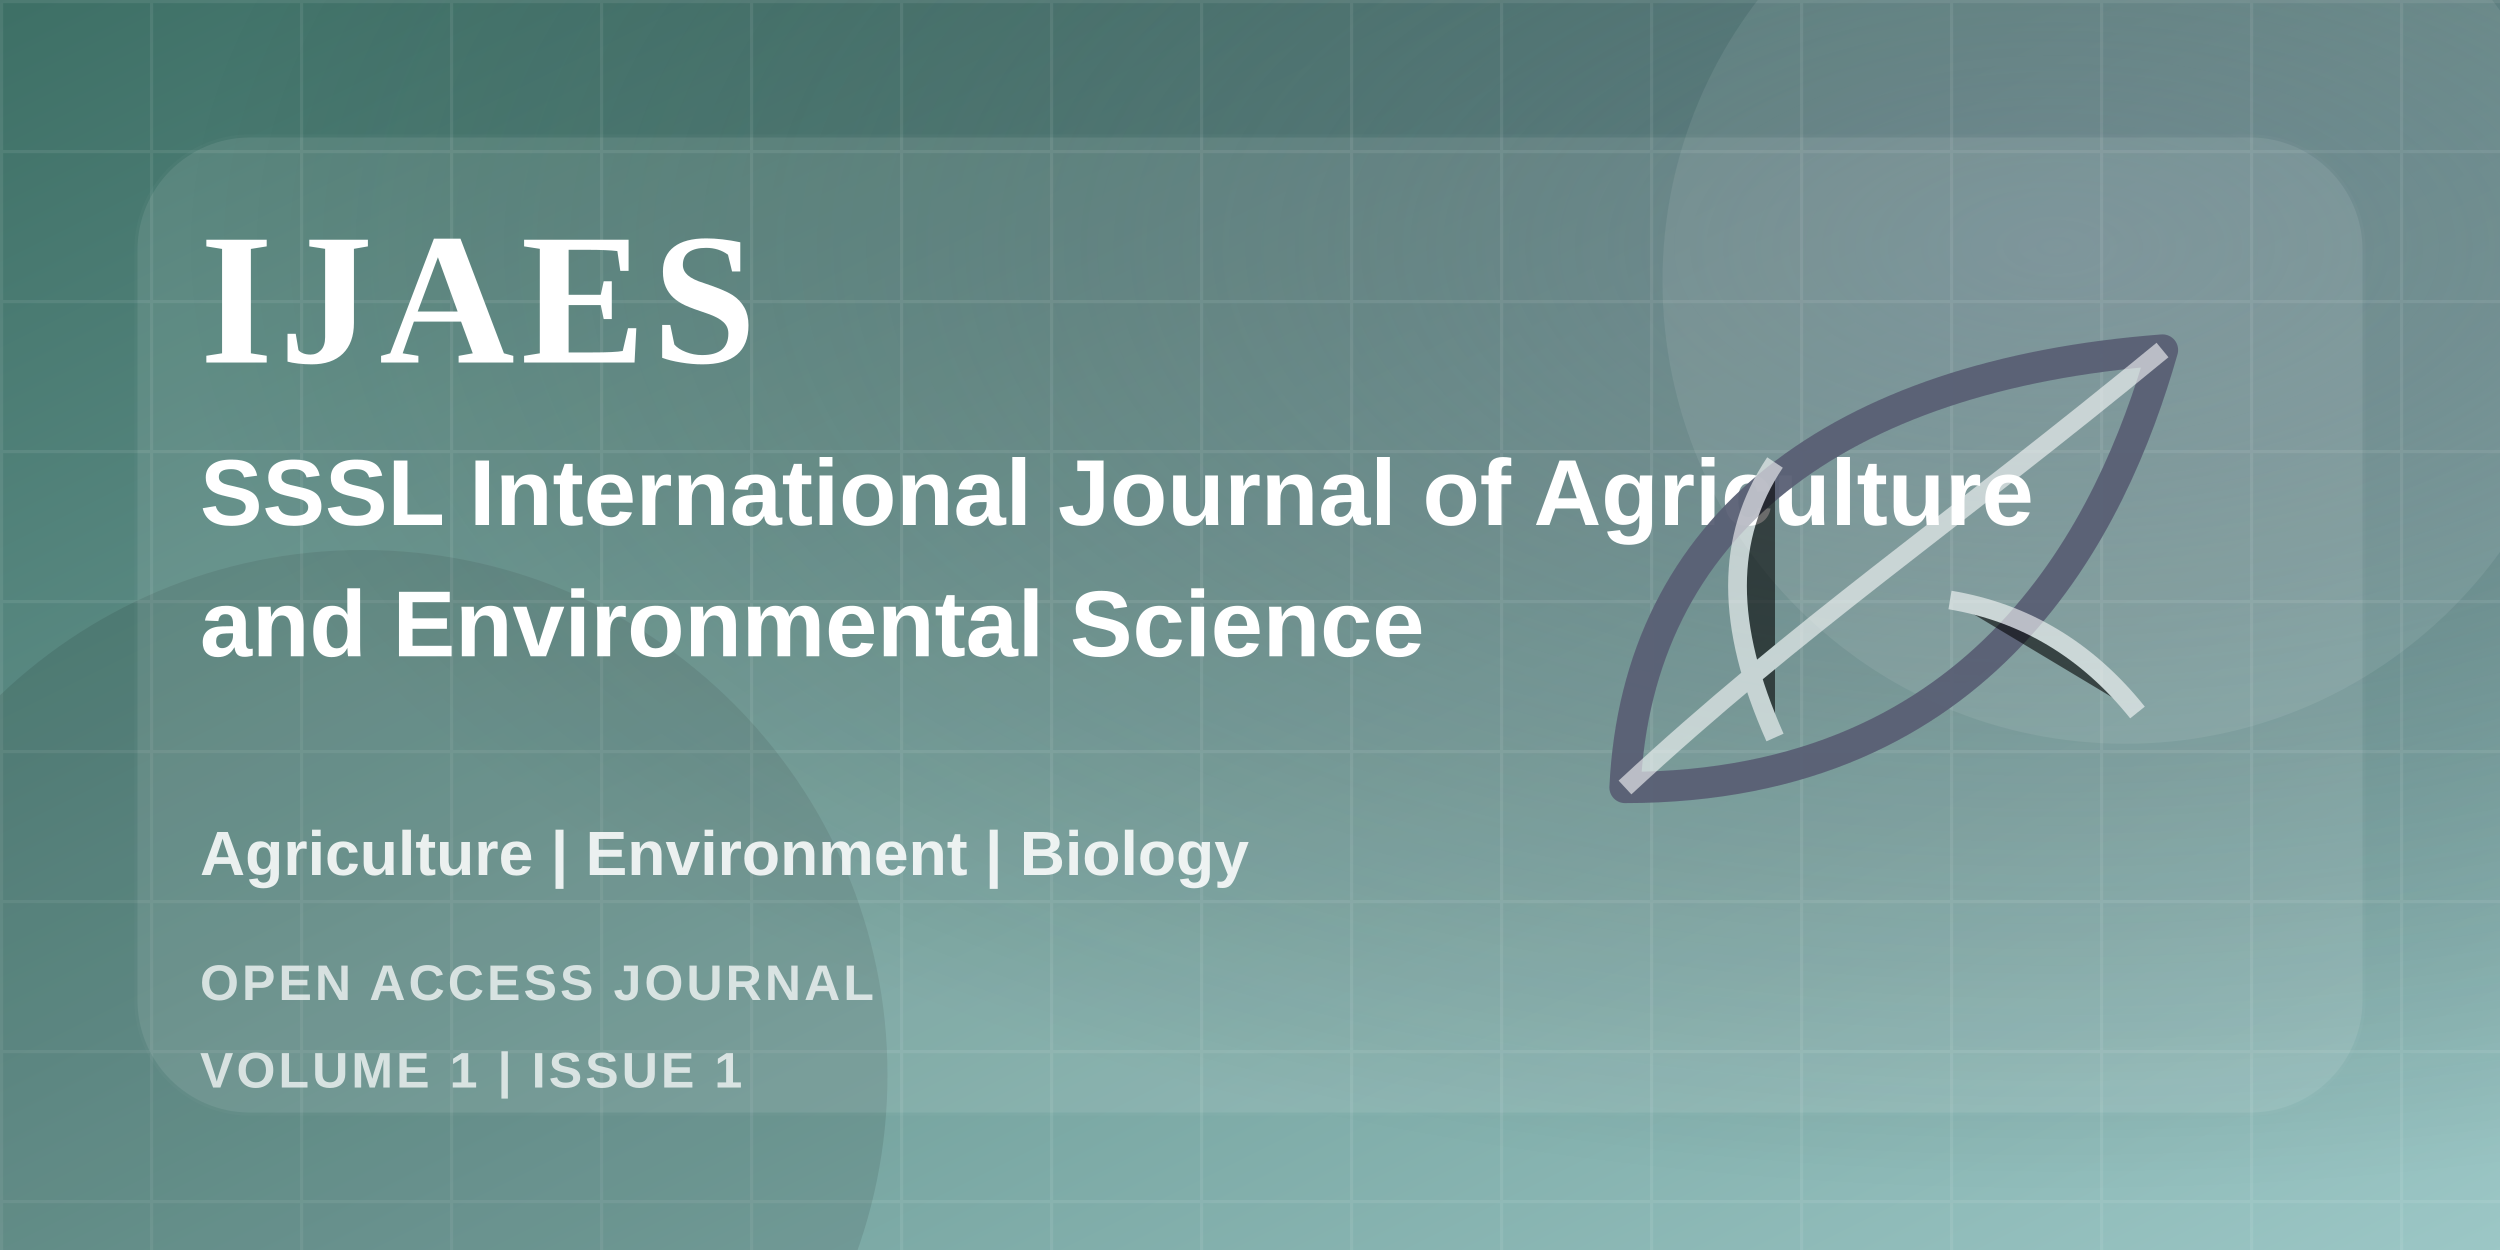
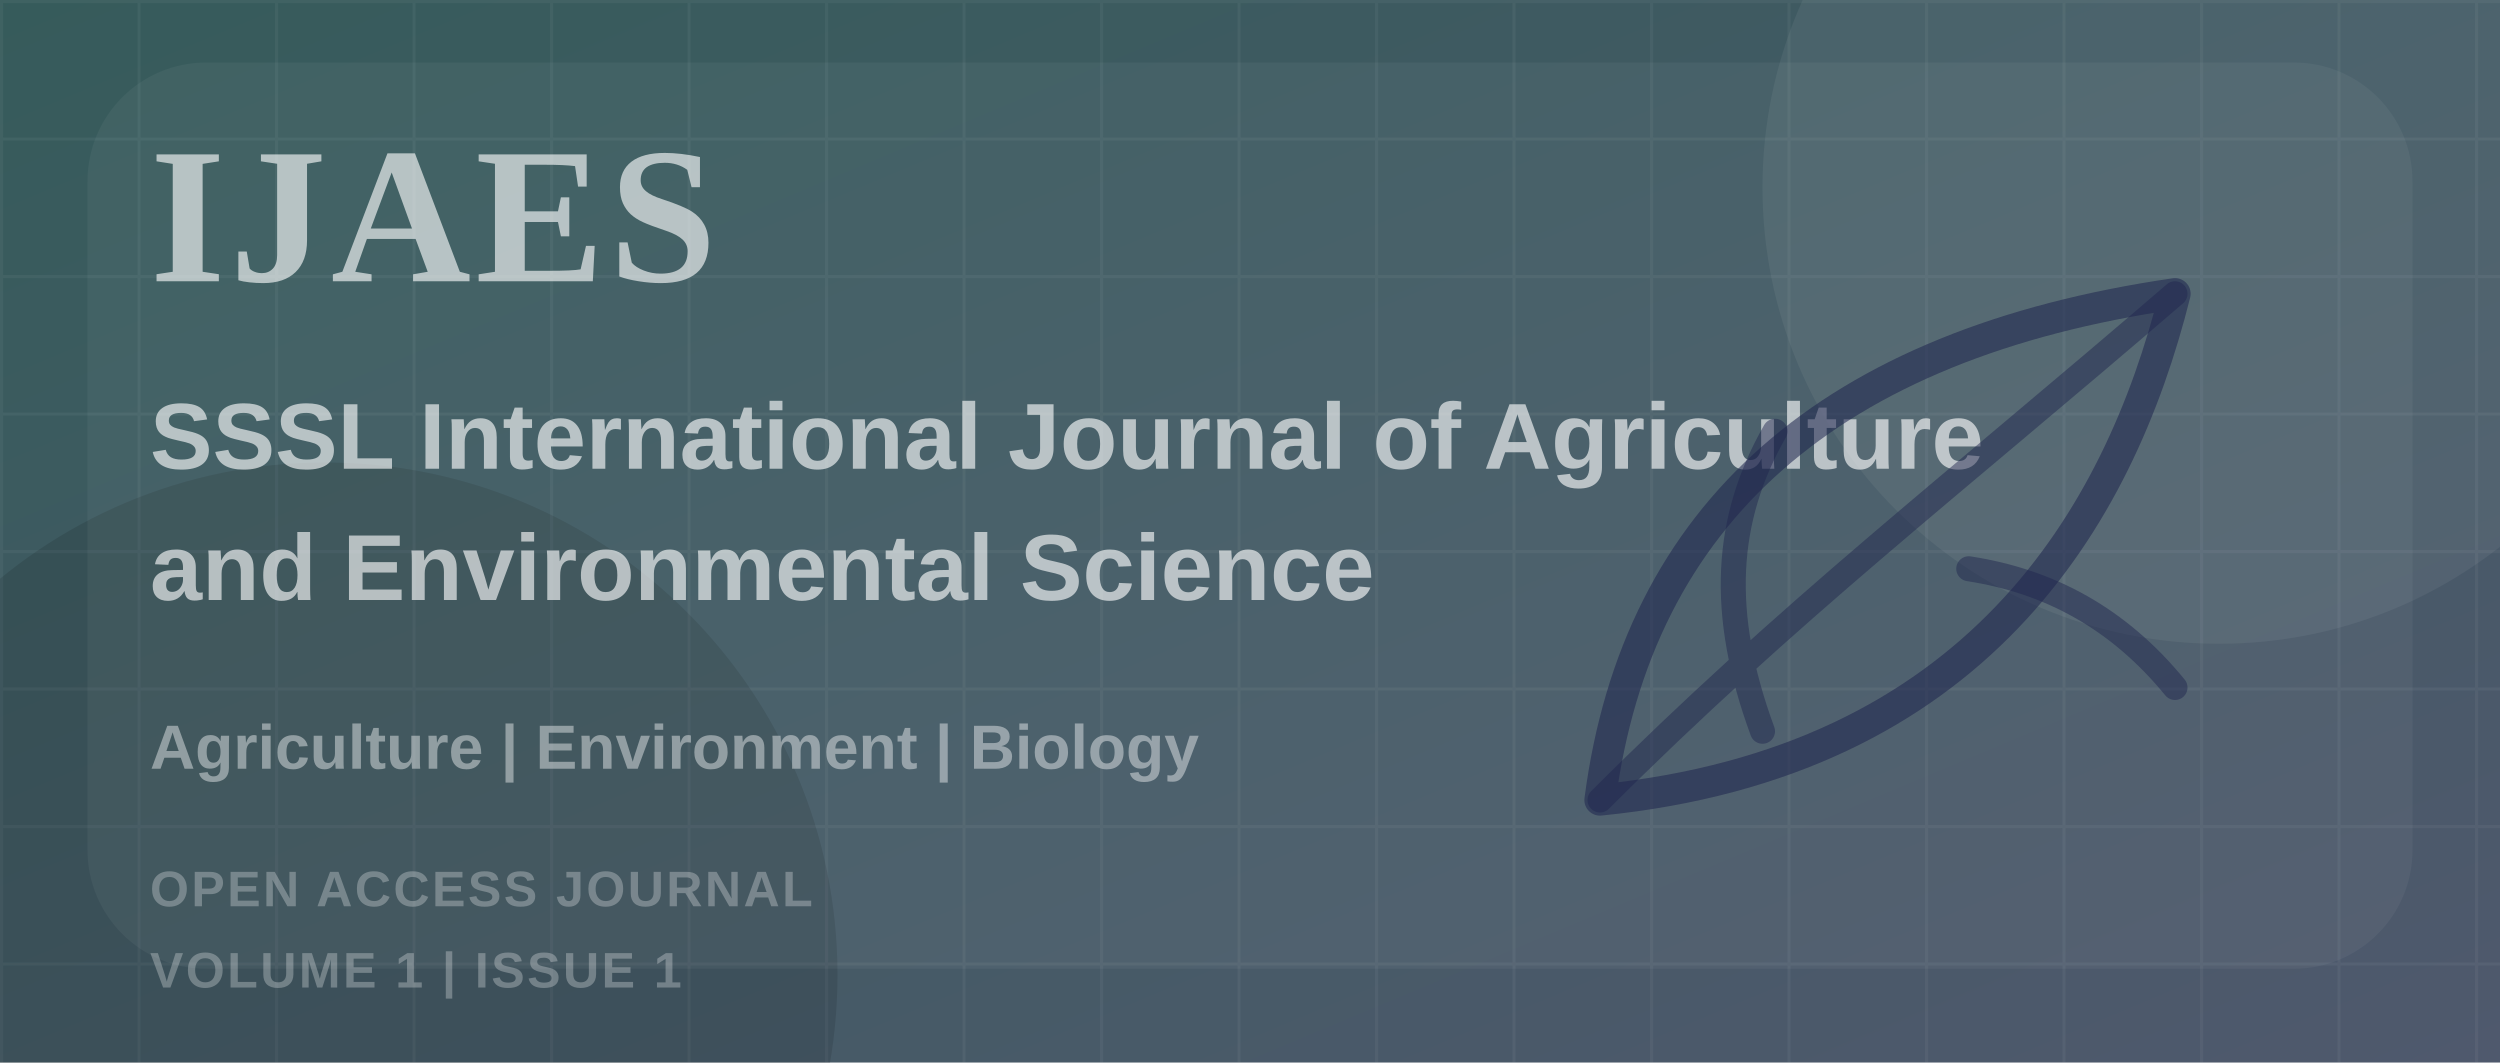
- <svg xmlns="http://www.w3.org/2000/svg" viewBox="0 0 400 200" role="img" aria-labelledby="title-IJAES desc-IJAES">
+ <svg xmlns="http://www.w3.org/2000/svg" viewBox="0 0 400 170" role="img" aria-labelledby="title-IJAES desc-IJAES">
  <defs>
-     <linearGradient id="coverGrad6" x1="0%" y1="0%" x2="100%" y2="100%">
-       <stop offset="0%" stop-color="#3d6f65" />
-       <stop offset="100%" stop-color="#9cc7c6" />
+     <linearGradient id="journalBanner6" x1="0%" y1="0%" x2="100%" y2="100%">
+       <stop offset="0%" stop-color="#365b5b" />
+       <stop offset="100%" stop-color="#4f596d" />
    </linearGradient>
-     <radialGradient id="glow6" cx="82%" cy="20%" r="75%">
-       <stop offset="0%" stop-color="#596075" stop-opacity="0.45" />
-       <stop offset="100%" stop-color="#000000" stop-opacity="0" />
-     </radialGradient>
-     <pattern id="grid6" width="24" height="24" patternUnits="userSpaceOnUse">
-       <path d="M24 0H0V24" fill="none" stroke="#ffffff" stroke-opacity="0.08" stroke-width="1" />
+     <pattern id="grid6" width="22" height="22" patternUnits="userSpaceOnUse">
+       <path d="M22 0H0V22" fill="none" stroke="#ffffff" stroke-opacity="0.045" stroke-width="1" />
    </pattern>
    <style>
-       .code { font-family: Georgia, 'Times New Roman', serif; font-size: 30px; font-weight: 800; letter-spacing: 1px; fill: #ffffff; }
-       .title { font-family: 'Outfit', 'Segoe UI', Arial, sans-serif; font-size: 15px; font-weight: 800; fill: #ffffff; }
-       .subject { font-family: 'Poppins', 'Segoe UI', Arial, sans-serif; font-size: 10px; font-weight: 700; fill: rgba(255,255,255,0.86); }
-       .meta { font-family: 'Poppins', 'Segoe UI', Arial, sans-serif; font-size: 8px; font-weight: 700; fill: rgba(255,255,255,0.72); letter-spacing: 0.5px; }
+       .code { font-family: Georgia, 'Times New Roman', serif; font-size: 31px; font-weight: 800; letter-spacing: 0.7px; fill: rgba(255,255,255,0.62); }
+       .title { font-family: 'Outfit', 'Segoe UI', Arial, sans-serif; font-size: 15px; font-weight: 800; fill: rgba(255,255,255,0.62); }
+       .subject { font-family: 'Poppins', 'Segoe UI', Arial, sans-serif; font-size: 10px; font-weight: 700; fill: rgba(255,255,255,0.42); }
+       .meta { font-family: 'Poppins', 'Segoe UI', Arial, sans-serif; font-size: 8px; font-weight: 800; fill: rgba(255,255,255,0.28); letter-spacing: 0.4px; }
    </style>
  </defs>
-   <rect width="400" height="200" rx="0" fill="url(#coverGrad6)" />
-   <rect width="400" height="200" fill="url(#glow6)" />
-   <rect width="400" height="200" fill="url(#grid6)" />
-   <circle cx="340" cy="45" r="74" fill="#ffffff" opacity="0.08" />
-   <circle cx="58" cy="172" r="84" fill="#000000" opacity="0.10" />
-   <rect x="22" y="22" width="356" height="156" rx="18" fill="#ffffff" opacity="0.10" stroke="#ffffff" stroke-opacity="0.22" />
-   <text x="32" y="58" class="code">IJAES</text>
-   <text x="32" y="84" class="title">SSSL International Journal of Agriculture</text>
-   <text x="32" y="105" class="title">and Environmental Science</text>
-   <text x="32" y="140" class="subject">Agriculture | Environment | Biology</text>
-   <text x="32" y="160" class="meta">OPEN ACCESS JOURNAL</text>
-   <text x="32" y="174" class="meta">VOLUME 1 | ISSUE 1</text>
-   <path d="M260 126c58 0 78-42 86-70-52 4-84 28-86 70z" fill="none" stroke="#596075" stroke-width="5" stroke-linecap="round" stroke-linejoin="round" opacity="0.95" />
-   <path d="M260 126c28-26 52-42 86-70M284 118c-8-18-8-32 0-44M312 96c12 2 22 8 30 18" stroke="#ffffff" opacity="0.58" stroke-width="3" />
+   <rect width="400" height="170" fill="url(#journalBanner6)" />
+   <rect width="400" height="170" fill="url(#grid6)" />
+   <circle cx="355" cy="30" r="73" fill="#ffffff" opacity="0.055" />
+   <circle cx="52" cy="156" r="82" fill="#000000" opacity="0.11" />
+   <rect x="14" y="10" width="372" height="145" rx="19" fill="#ffffff" opacity="0.045" />
+   <text x="24" y="45" class="code">IJAES</text>
+   <text x="24" y="75" class="title">SSSL International Journal of Agriculture</text>
+   <text x="24" y="96" class="title">and Environmental Science</text>
+   <text x="24" y="123" class="subject">Agriculture | Environment | Biology</text>
+   <text x="24" y="145" class="meta">OPEN ACCESS JOURNAL</text>
+   <text x="24" y="158" class="meta">VOLUME 1 | ISSUE 1</text>
+   <path d="M256 128c60-6 83-45 92-81-55 8-86 35-92 81z" fill="none" stroke="#1f254e" stroke-width="5" stroke-linecap="round" stroke-linejoin="round" opacity="0.56" />
+   <path d="M256 128c30-30 56-50 92-81M282 117c-7-19-6-34 2-48M315 91c13 2 24 8 33 19" fill="none" stroke="#1f254e" stroke-width="4" stroke-linecap="round" stroke-linejoin="round" opacity="0.48" />
</svg>
